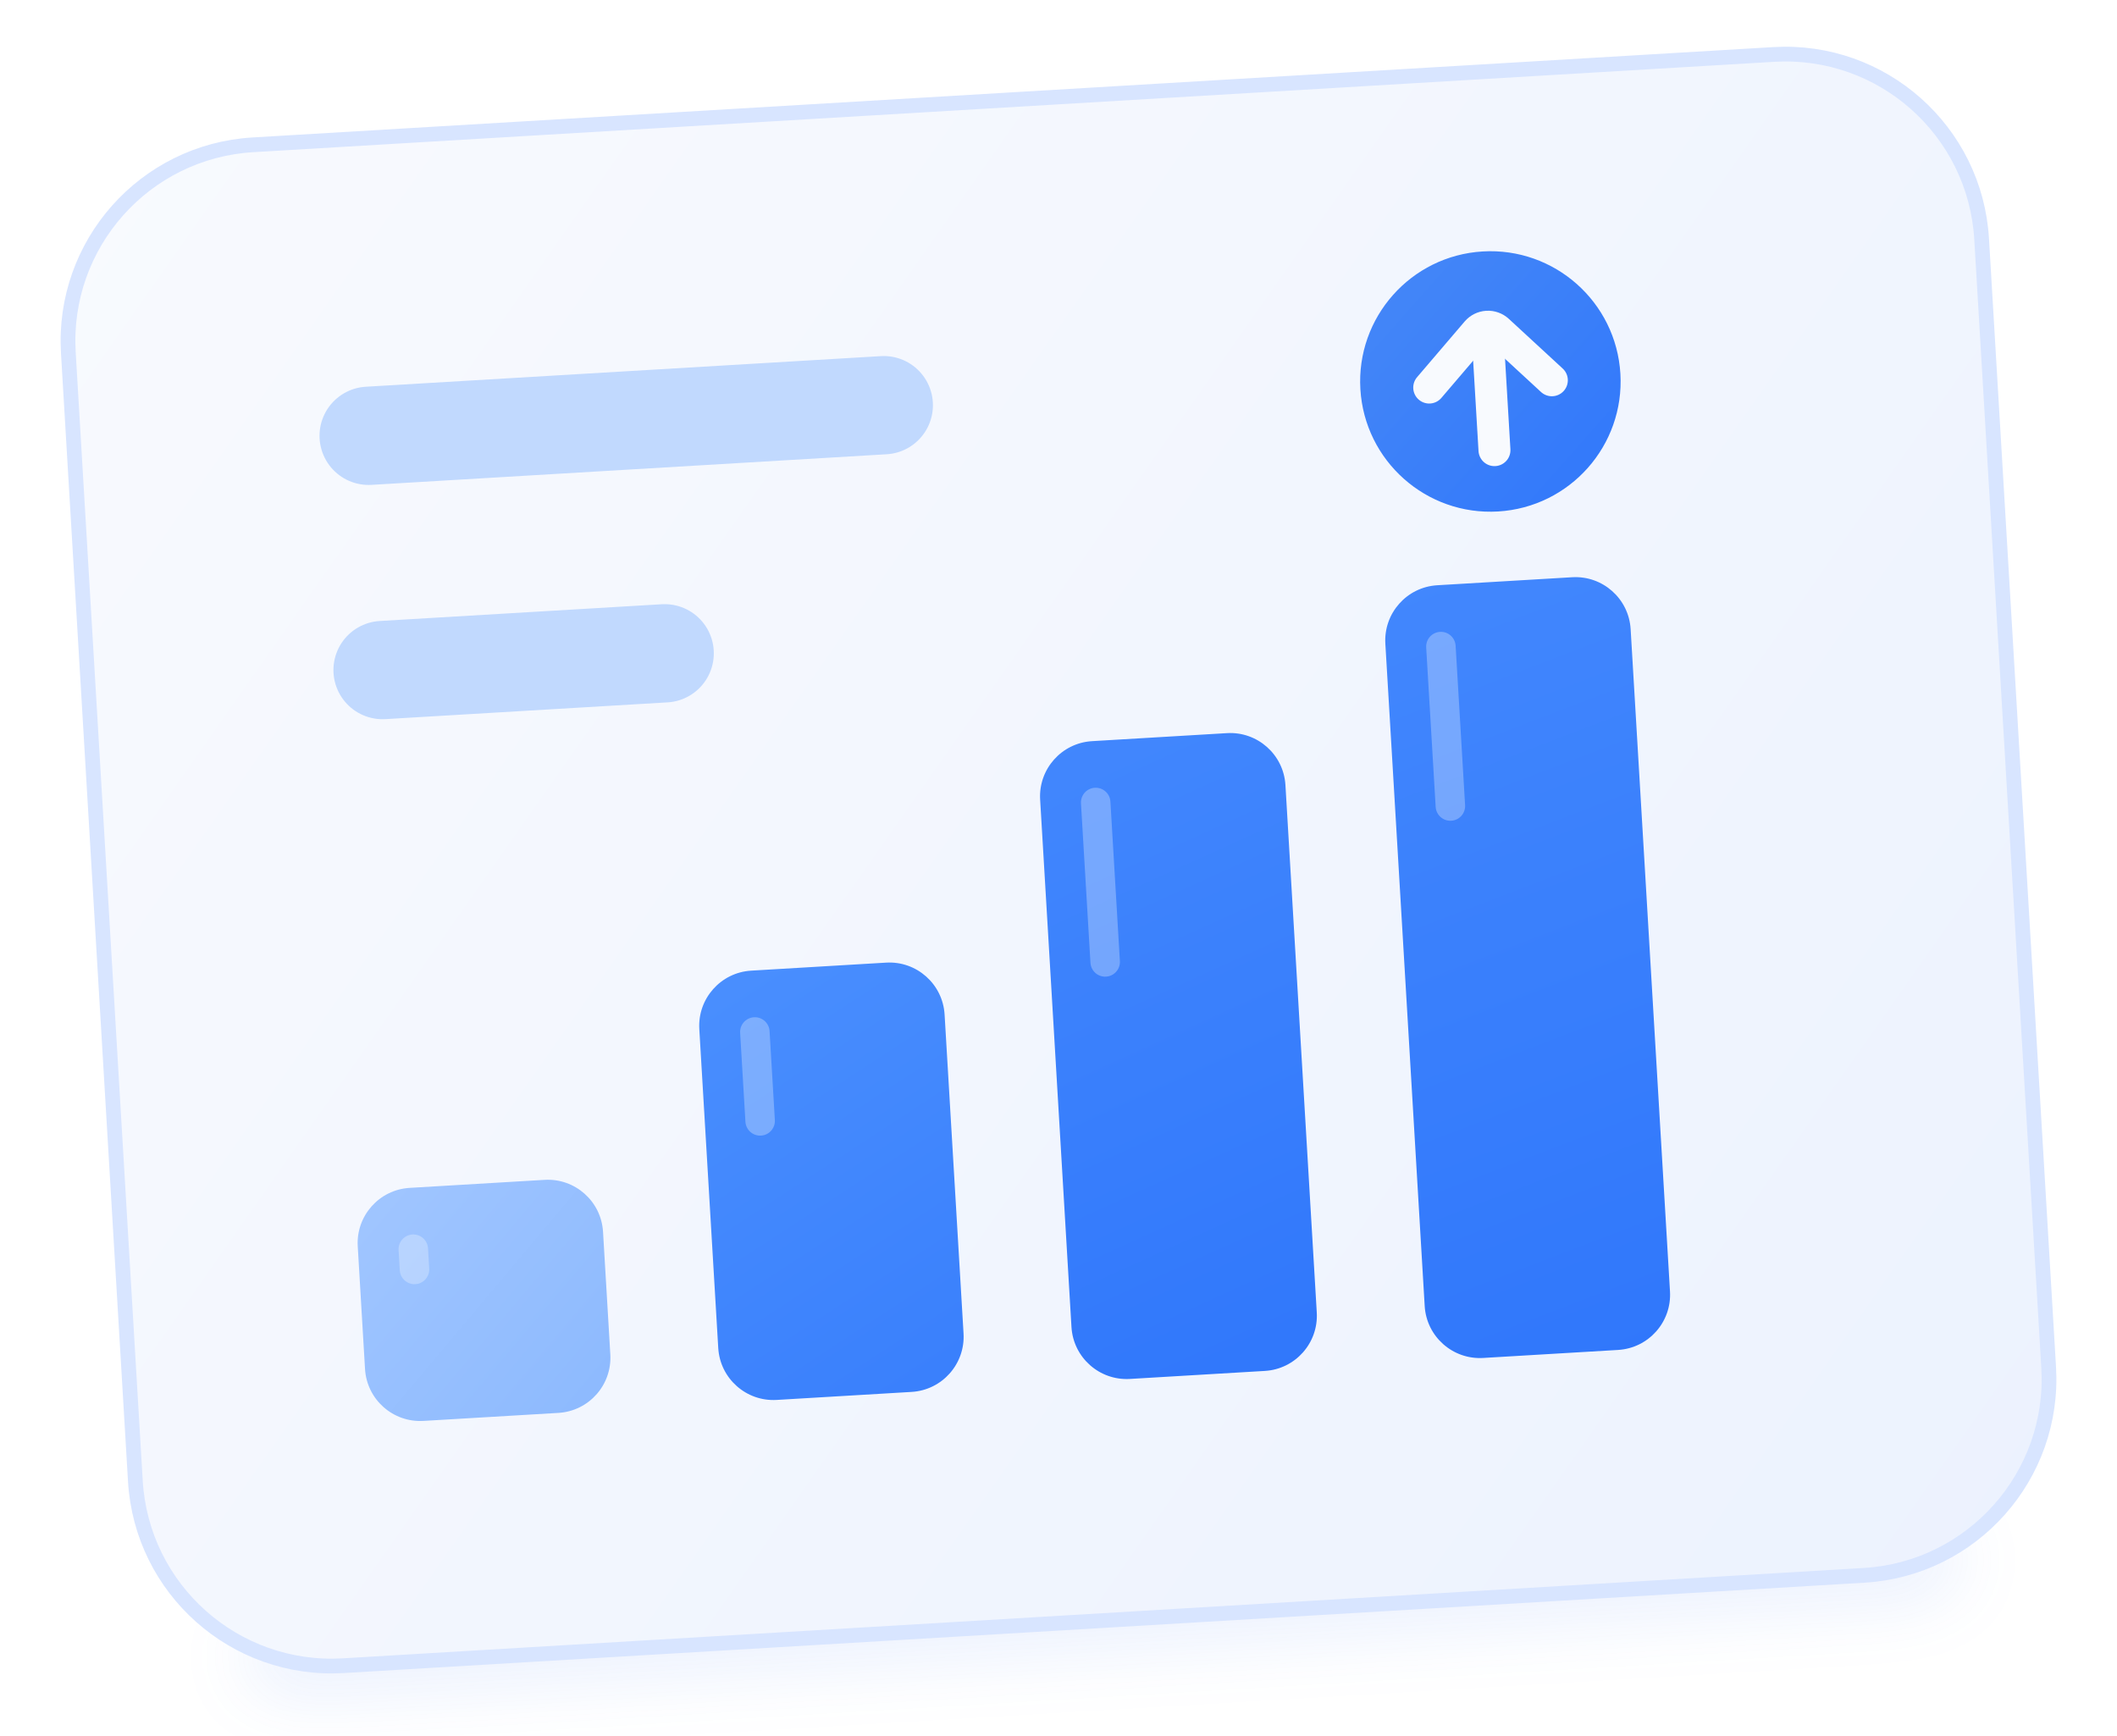
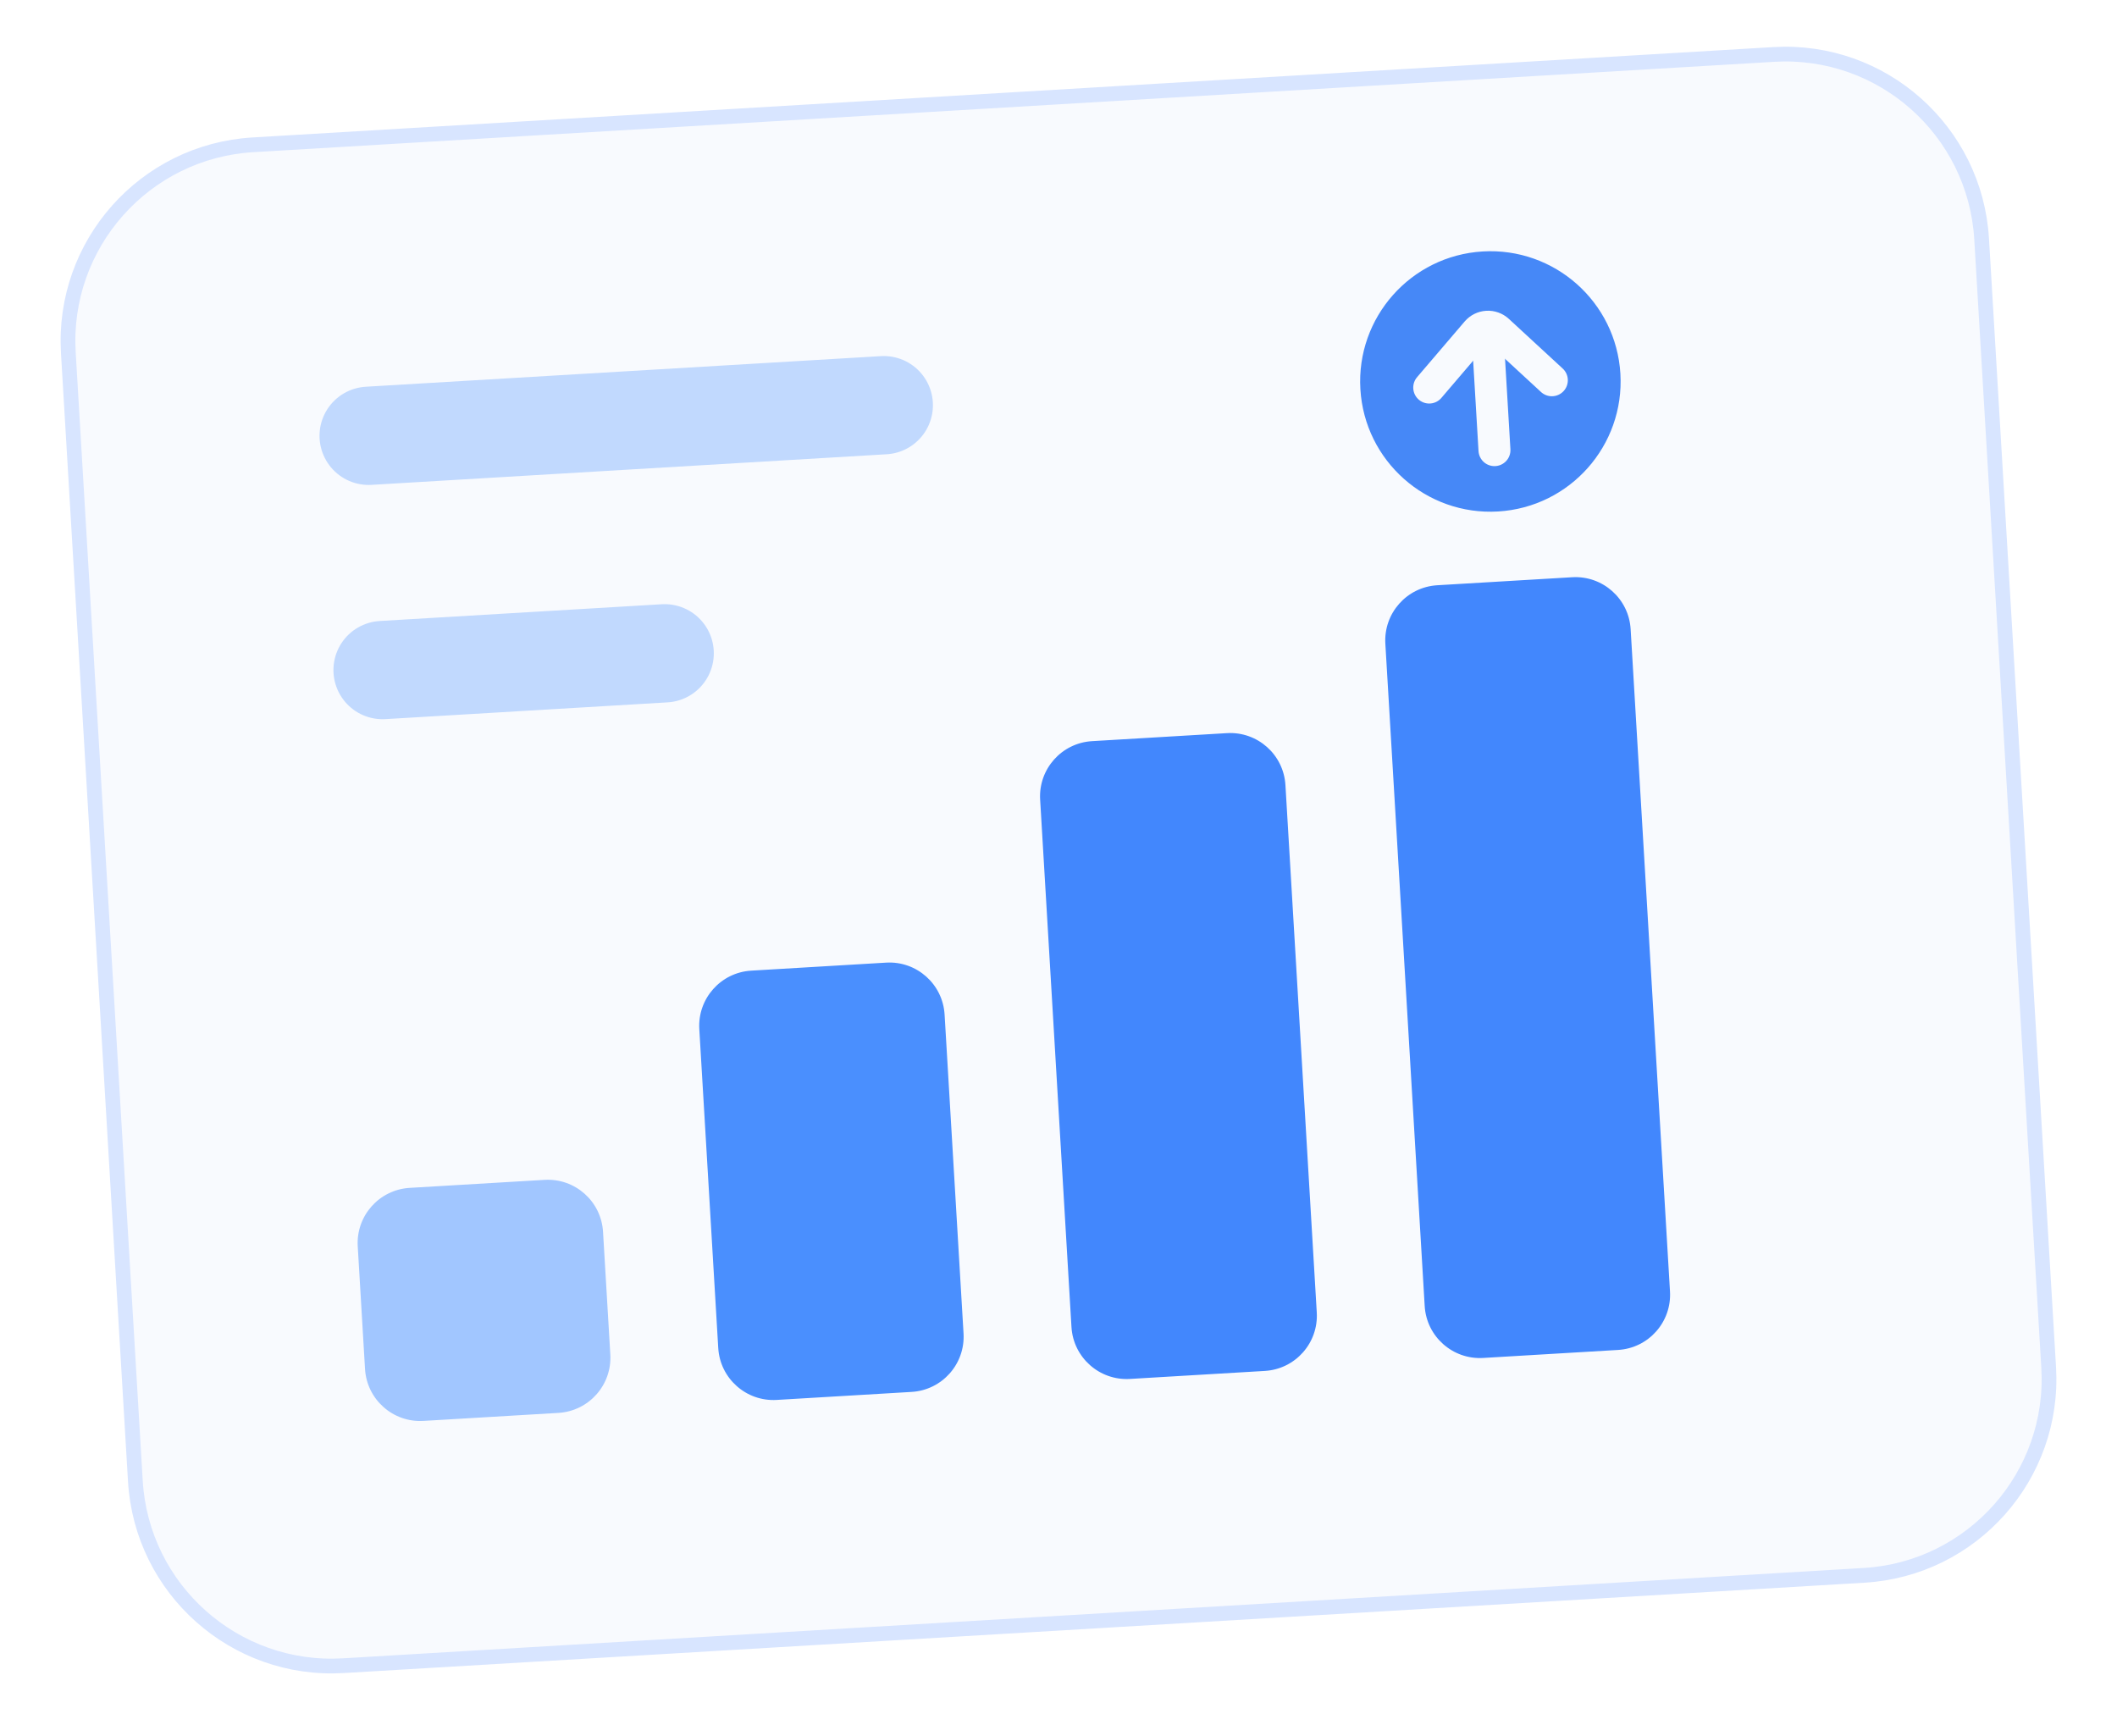
<svg xmlns="http://www.w3.org/2000/svg" width="172" height="141" viewBox="0 0 172 141.25">
-   <defs>
-     <linearGradient id="scheda-luce" x1="8" x2="164" y1="8" y2="132" gradientUnits="userSpaceOnUse">
-       <stop offset="0" stop-color="#F8FAFE" />
-       <stop offset="1" stop-color="#ECF2FE" />
-     </linearGradient>
-     <linearGradient id="barra-1-luce" x1="27.2" x2="47.2" y1="93.5" y2="112.5" gradientUnits="userSpaceOnUse">
-       <stop offset="0" stop-color="#A1C6FF" />
-       <stop offset="1" stop-color="#8CB9FE" />
-     </linearGradient>
-     <linearGradient id="barra-2-luce" x1="56" x2="76" y1="77.5" y2="112.5" gradientUnits="userSpaceOnUse">
-       <stop offset="0" stop-color="#4A8FFE" />
-       <stop offset="1" stop-color="#397FFC" />
-     </linearGradient>
-     <linearGradient id="barra-3-luce" x1="84.8" x2="104.8" y1="60.5" y2="112.5" gradientUnits="userSpaceOnUse">
-       <stop offset="0" stop-color="#4287FD" />
-       <stop offset="1" stop-color="#3077FB" />
-     </linearGradient>
-     <linearGradient id="barra-4-luce" x1="113.6" x2="133.6" y1="49.5" y2="112.5" gradientUnits="userSpaceOnUse">
-       <stop offset="0" stop-color="#4287FD" />
-       <stop offset="1" stop-color="#3077FB" />
-     </linearGradient>
-     <linearGradient id="distintivo-luce" x1="112.8" x2="134" y1="22.6" y2="43.8" gradientUnits="userSpaceOnUse">
-       <stop offset="0" stop-color="#4688F7" />
-       <stop offset="1" stop-color="#3077FB" />
-     </linearGradient>
-     <filter id="sfuma-ombra" width="172" height="140" x="0" y="0" filterUnits="userSpaceOnUse">
-       <feGaussianBlur stdDeviation="2.5" />
-     </filter>
-   </defs>
  <g id="statistiche" transform="rotate(-3.4 86 70)">
-     <rect id="scheda-ombra" width="140" height="8" x="16" y="127" fill="#2F6FF4" filter="url(#sfuma-ombra)" opacity=".08" rx="4" />
-     <rect id="scheda" width="156" height="124" x="8" y="8" fill="url(#scheda-luce)" stroke="#D8E5FF" stroke-width="1.2" rx="16" />
+     <rect id="scheda" width="156" height="124" x="8" y="8" fill="#F8FAFE" stroke="#D8E5FF" stroke-width="1.2" rx="16" />
    <g id="righe-testo" stroke="#C1D9FE" stroke-linecap="round" stroke-width="8">
      <path id="riga-1" d="M32 32.2h42" />
      <path id="riga-2" d="M32 51.3h23" />
    </g>
    <g id="barra-1">
-       <path id="barra-1-corpo" fill="url(#barra-1-luce)" d="M31.7 93.5h11a4.5 4.5 0 0 1 4.5 4.5v10a4.5 4.5 0 0 1-4.5 4.5h-11a4.5 4.5 0 0 1-4.5-4.5V98a4.5 4.5 0 0 1 4.5-4.5" />
-       <path id="barra-1-riflesso" stroke="#F8FAFE" stroke-linecap="round" stroke-opacity=".3" stroke-width="2.4" d="M31.7 98.5v1.65" />
+       <path id="barra-1-corpo" fill="#A1C6FF" d="M31.7 93.5h11a4.5 4.5 0 0 1 4.5 4.5v10a4.5 4.5 0 0 1-4.5 4.5h-11a4.5 4.5 0 0 1-4.5-4.5V98a4.5 4.5 0 0 1 4.5-4.5" />
    </g>
    <g id="barra-2">
-       <path id="barra-2-corpo" fill="url(#barra-2-luce)" d="M60.5 77.5h11A4.5 4.5 0 0 1 76 82v26a4.5 4.5 0 0 1-4.5 4.5h-11A4.5 4.5 0 0 1 56 108V82a4.5 4.5 0 0 1 4.5-4.5" />
-       <path id="barra-2-riflesso" stroke="#F8FAFE" stroke-linecap="round" stroke-opacity=".3" stroke-width="2.4" d="M60.5 82.5v7.25" />
+       <path id="barra-2-corpo" fill="#4A8FFE" d="M60.5 77.5h11A4.5 4.5 0 0 1 76 82v26a4.5 4.5 0 0 1-4.5 4.5h-11A4.5 4.5 0 0 1 56 108V82a4.5 4.5 0 0 1 4.5-4.5" />
    </g>
    <g id="barra-3">
-       <path id="barra-3-corpo" fill="url(#barra-3-luce)" d="M89.3 60.5h11a4.5 4.5 0 0 1 4.5 4.5v43a4.5 4.5 0 0 1-4.5 4.5h-11a4.5 4.5 0 0 1-4.5-4.5V65a4.5 4.5 0 0 1 4.5-4.5" />
-       <path id="barra-3-riflesso" stroke="#F8FAFE" stroke-linecap="round" stroke-opacity=".3" stroke-width="2.4" d="M89.3 65.5v13" />
+       <path id="barra-3-corpo" fill="#4287FD" d="M89.3 60.5h11a4.5 4.5 0 0 1 4.5 4.5v43a4.5 4.5 0 0 1-4.5 4.5h-11a4.5 4.5 0 0 1-4.5-4.5V65a4.5 4.5 0 0 1 4.5-4.5" />
    </g>
    <g id="barra-4">
-       <path id="barra-4-corpo" fill="url(#barra-4-luce)" d="M118.1 49.5h11a4.5 4.5 0 0 1 4.5 4.5v54a4.5 4.5 0 0 1-4.5 4.5h-11a4.5 4.5 0 0 1-4.5-4.5V54a4.5 4.5 0 0 1 4.5-4.5" />
-       <path id="barra-4-riflesso" stroke="#F8FAFE" stroke-linecap="round" stroke-opacity=".3" stroke-width="2.4" d="M118.1 54.5v13" />
+       <path id="barra-4-corpo" fill="#4287FD" d="M118.1 49.5h11a4.5 4.5 0 0 1 4.5 4.5v54a4.5 4.5 0 0 1-4.5 4.5h-11a4.5 4.5 0 0 1-4.5-4.5V54a4.5 4.5 0 0 1 4.5-4.5" />
    </g>
    <g id="distintivo">
-       <circle id="distintivo-cerchio" cx="123.4" cy="33.2" r="10.6" fill="url(#distintivo-luce)" />
+       <circle id="distintivo-cerchio" cx="123.4" cy="33.2" r="10.6" fill="#4688F7" />
      <g id="freccia" fill="none" stroke="#F8FAFE" stroke-linecap="round" stroke-linejoin="round" stroke-width="2.6">
        <path id="freccia-asta" d="M123.4 28.8v10" />
        <path id="freccia-punta" d="m118.4 33.4 4.14-4.3a1.2 1.2 0 0 1 1.72 0l4.14 4.3" />
      </g>
    </g>
  </g>
</svg>
